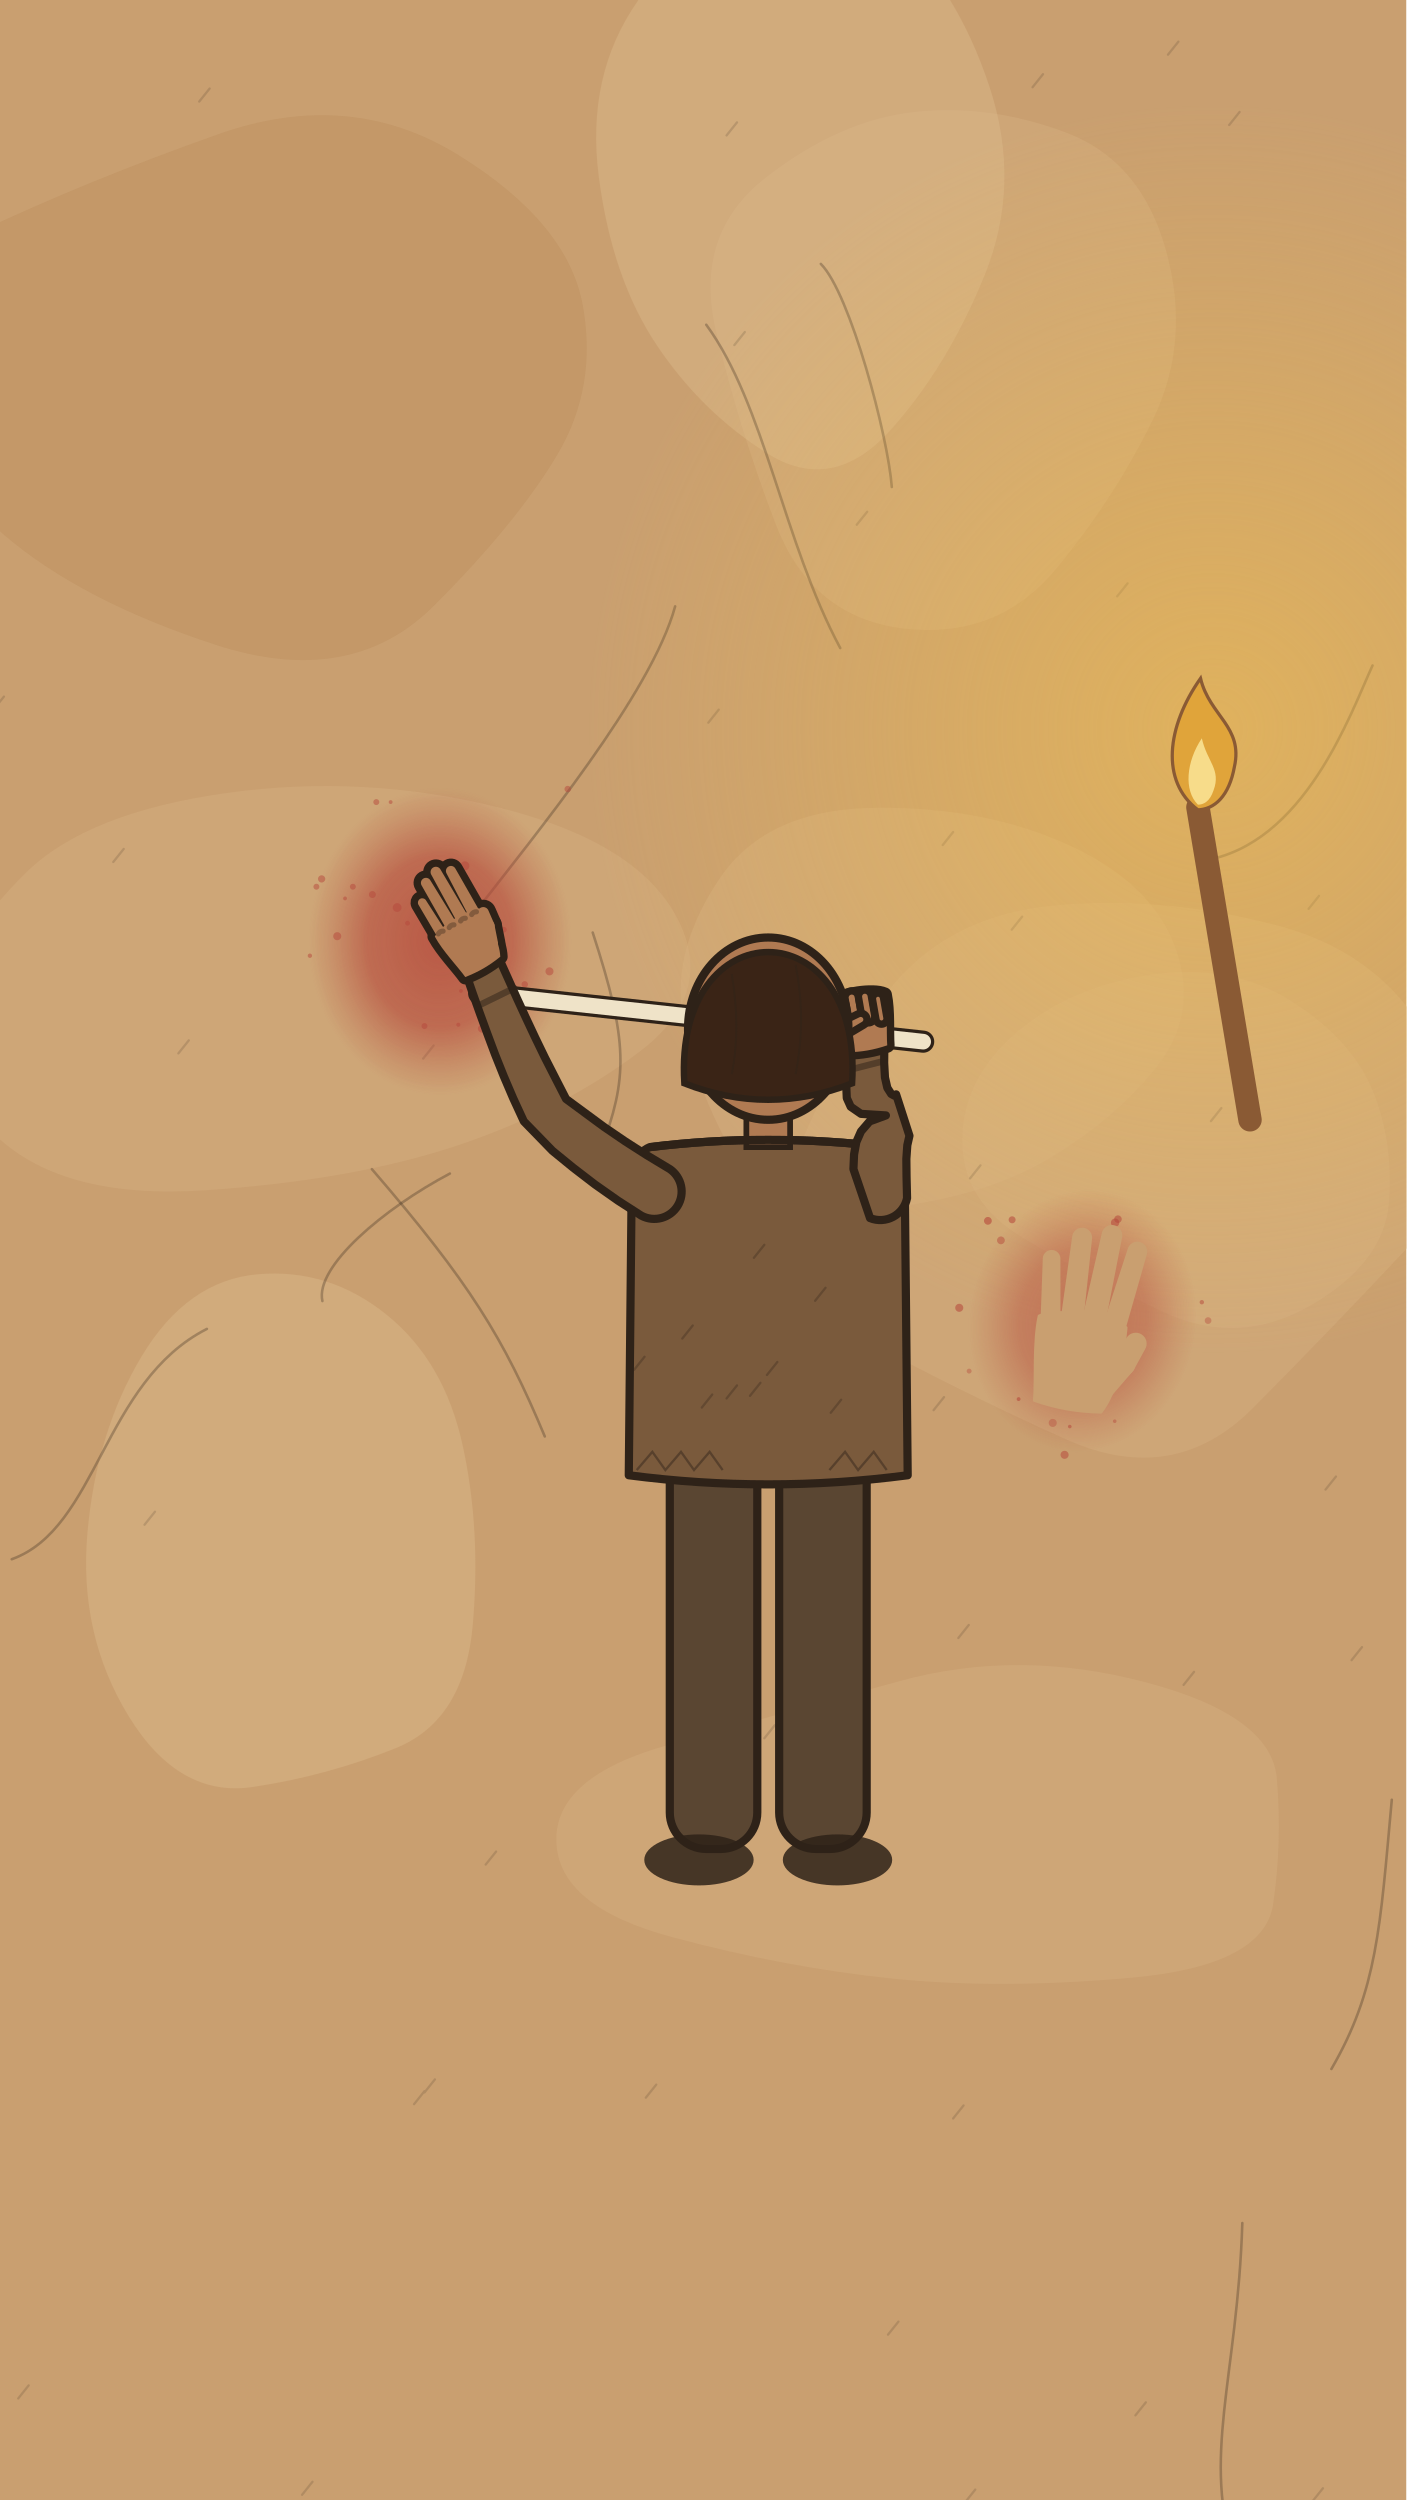
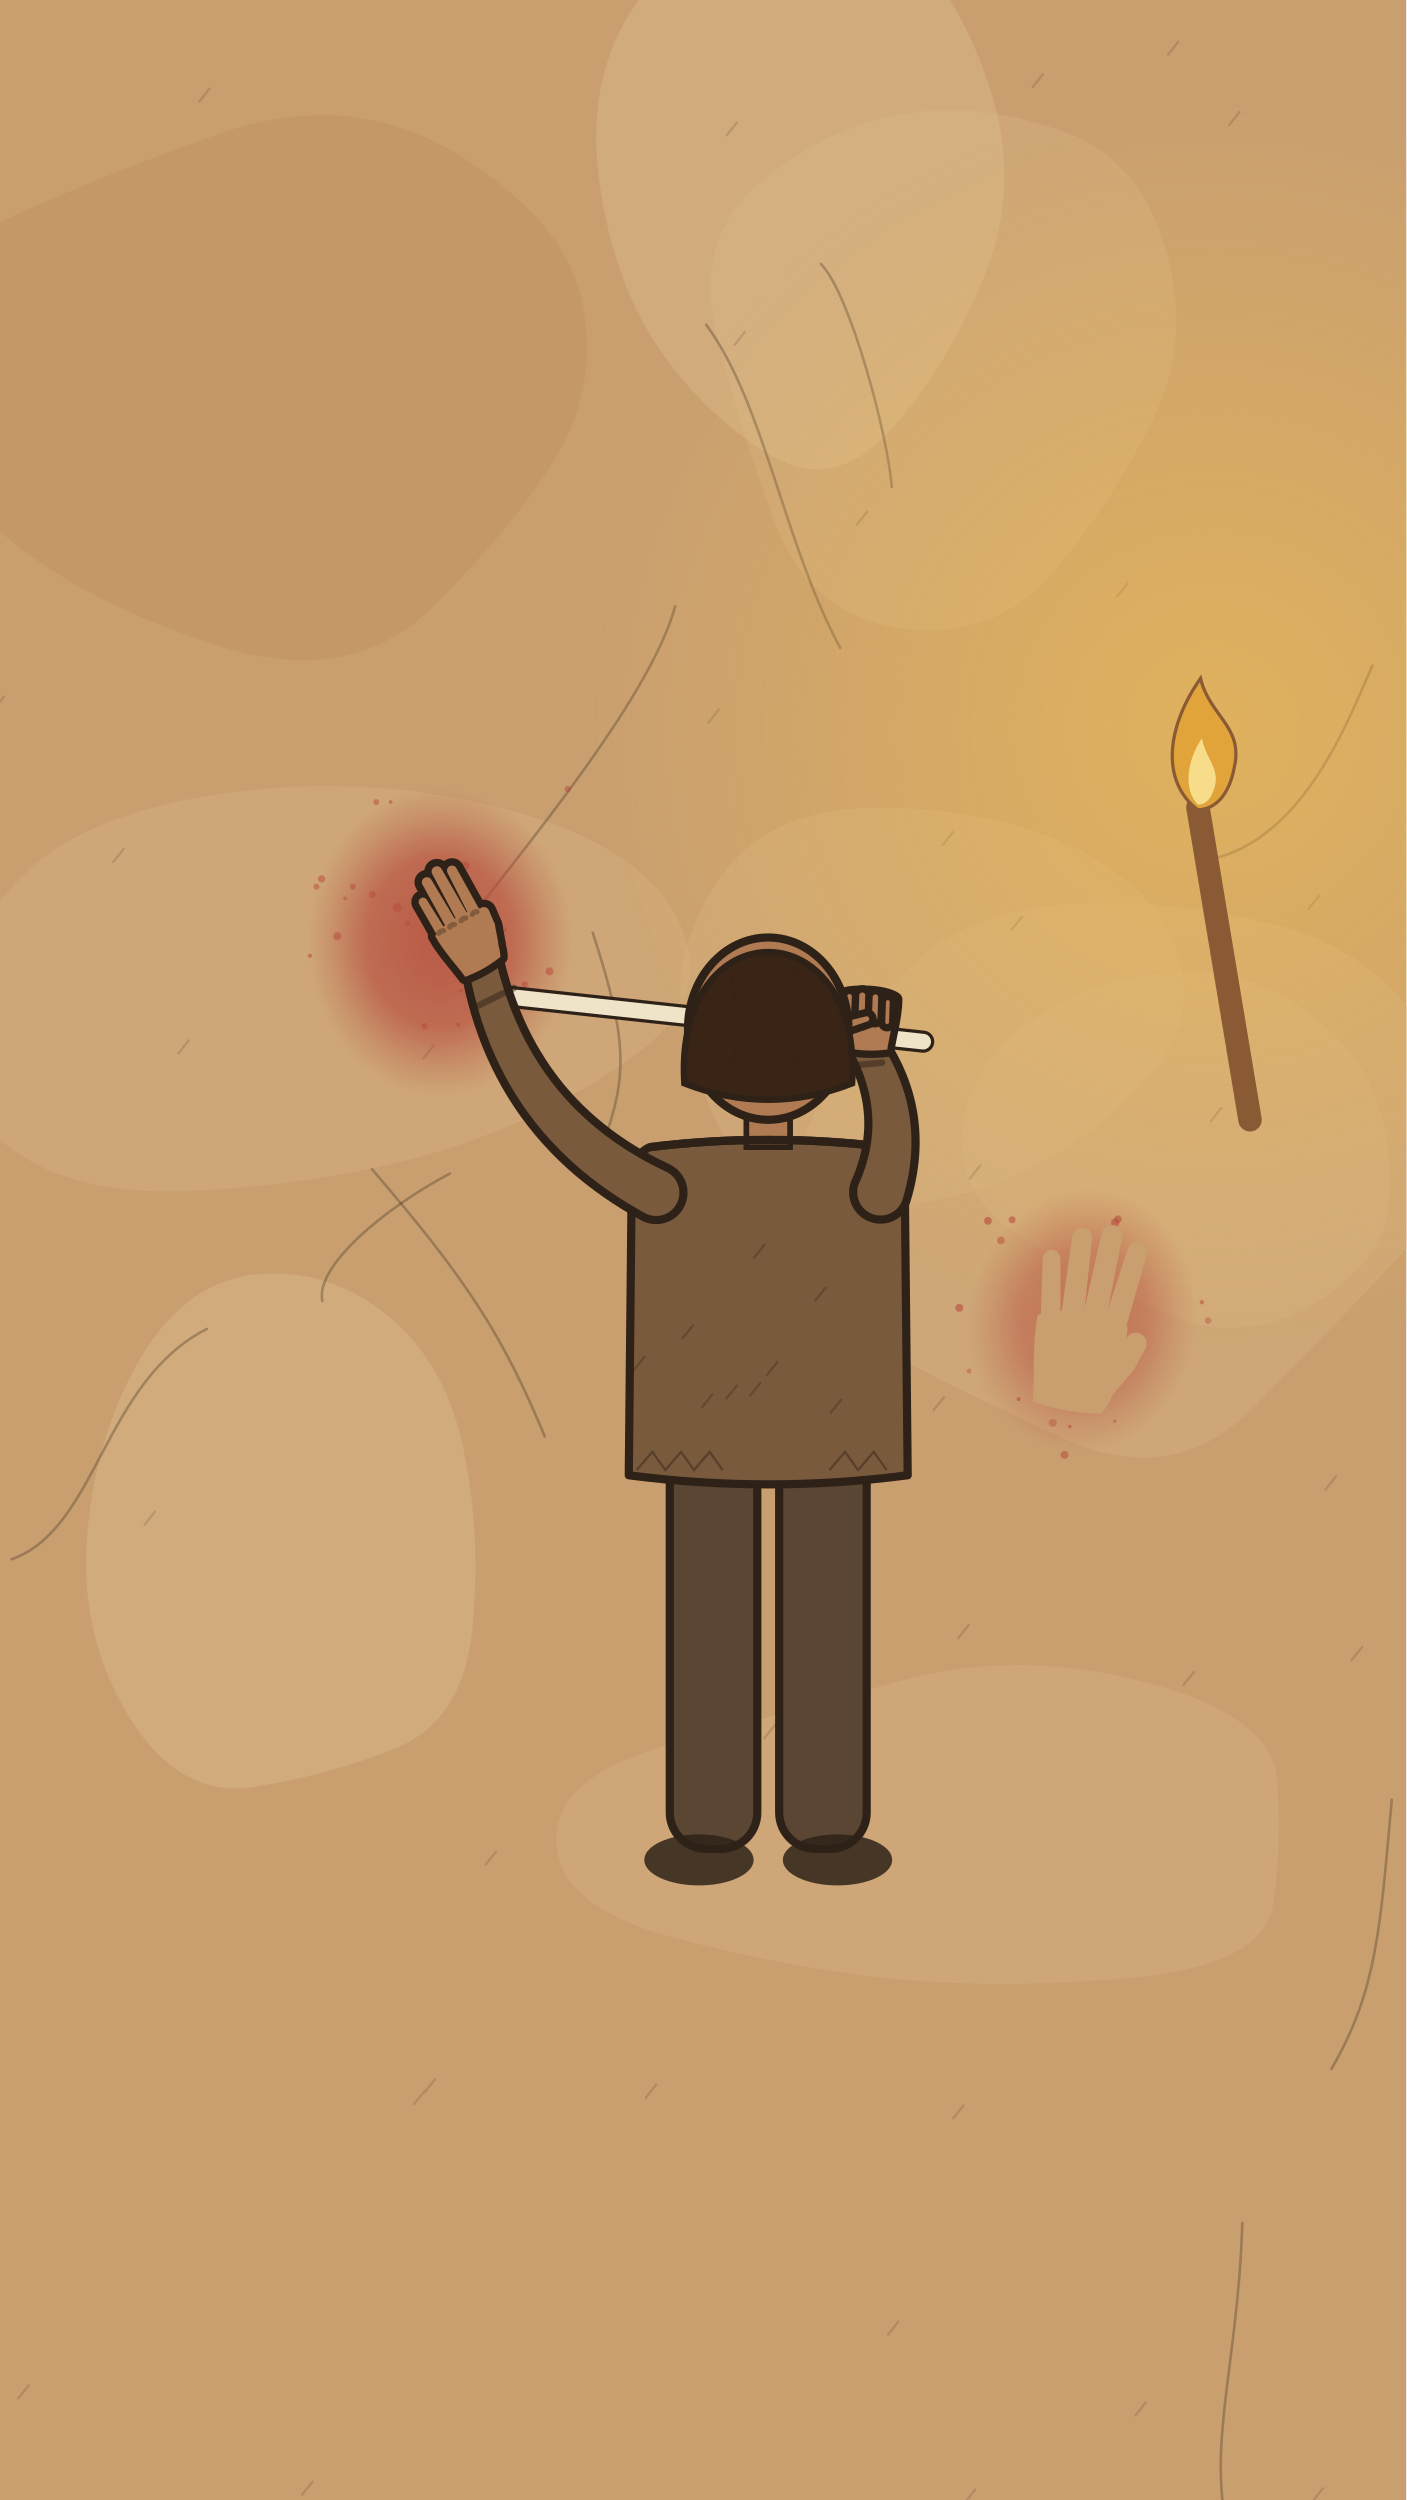
<svg xmlns="http://www.w3.org/2000/svg" viewBox="0 0 1080 1920" width="1080" height="1920">
  <defs>
    <radialGradient id="och9">
      <stop offset="0" stop-color="#b5483b" stop-opacity=".9" />
      <stop offset=".55" stop-color="#b5483b" stop-opacity=".7" />
      <stop offset=".82" stop-color="#b5483b" stop-opacity=".25" />
      <stop offset="1" stop-color="#b5483b" stop-opacity="0" />
    </radialGradient>
    <radialGradient id="tglow9">
      <stop offset="0" stop-color="#f2c14e" stop-opacity=".55" />
      <stop offset="1" stop-color="#f2c14e" stop-opacity="0" />
    </radialGradient>
  </defs>
  <g id="bg-cave-wall-torchlit">
    <rect width="1080" height="1920" fill="#c99f70" />
    <path d="M520.1,705.2 Q550.3,763.1 490.5,808.2 Q430.6,853.2 351.0,879.8 Q271.4,906.4 158.1,914.1 Q44.9,921.8 -6.5,868.8 Q-57.9,815.8 -42.5,766.0 Q-27.0,716.2 20.0,670.2 Q67.0,624.1 173.6,609.1 Q280.2,594.1 385.1,620.7 Q489.9,647.2 520.1,705.2 Z" fill="#d8b384" opacity=".35" />
    <path d="M980.6,1366.0 Q984.7,1414.6 977.8,1462.1 Q970.9,1509.6 869.6,1518.8 Q768.3,1528.0 686.0,1519.6 Q603.6,1511.2 516.2,1487.7 Q428.7,1464.2 427.3,1414.3 Q425.8,1364.5 513.3,1340.1 Q600.8,1315.7 691.3,1291.0 Q781.7,1266.2 879.1,1291.8 Q976.6,1317.4 980.6,1366.0 Z" fill="#d8b384" opacity=".35" />
    <path d="M895.6,192.8 Q914.6,262.2 885.5,322.0 Q856.4,381.8 811.5,436.3 Q766.7,490.8 695.1,482.8 Q623.5,474.8 595.7,402.4 Q567.9,329.9 550.0,254.8 Q532.1,179.7 588.6,136.0 Q645.1,92.2 702.3,86.0 Q759.6,79.7 818.1,101.6 Q876.6,123.4 895.6,192.8 Z" fill="#d8b384" opacity=".35" />
    <path d="M903.4,729.8 Q920.4,780.1 887.2,820.8 Q854.0,861.5 803.4,891.1 Q752.8,920.6 671.8,928.9 Q590.9,937.1 561.1,882.8 Q531.3,828.6 524.0,778.2 Q516.7,727.9 552.9,674.4 Q589.1,621.0 673.4,620.4 Q757.7,619.7 822.0,649.6 Q886.3,679.5 903.4,729.8 Z" fill="#d8b384" opacity=".35" />
    <path d="M447.5,234.0 Q459.1,297.0 428.0,349.3 Q396.9,401.6 333.2,465.3 Q269.4,529.0 165.8,495.3 Q62.3,461.6 3.1,410.8 Q-56.1,359.9 -82.2,290.8 Q-108.2,221.7 -20.4,180.0 Q67.5,138.4 168.1,102.9 Q268.7,67.4 352.3,119.2 Q435.8,171.0 447.5,234.0 Z" fill="#b98a58" opacity=".35" />
    <path d="M1053.9,836.9 Q1070.1,875.7 1066.8,922.6 Q1063.5,969.5 1007.2,1002.2 Q951.0,1035.0 892.0,1007.0 Q833.1,979.0 786.0,950.9 Q738.9,922.9 739.1,875.7 Q739.3,828.6 780.5,793.2 Q821.7,757.8 883.6,748.7 Q945.5,739.5 991.6,768.8 Q1037.7,798.0 1053.9,836.9 Z" fill="#d8b384" opacity=".35" />
    <path d="M759.8,66.2 Q784.7,141.3 756.0,211.8 Q727.3,282.3 683.3,330.9 Q639.2,379.5 589.1,348.1 Q539.1,316.8 504.6,265.4 Q470.1,214.1 459.9,136.0 Q449.7,57.9 489.9,0.6 Q530.0,-56.7 584.5,-75.8 Q639.0,-95.0 686.9,-51.9 Q734.9,-8.8 759.8,66.2 Z" fill="#e0c091" opacity=".35" />
    <path d="M1105.1,814.3 Q1140.6,894.3 1081.8,957.3 Q1023.0,1020.2 962.2,1081.4 Q901.5,1142.5 818.9,1105.5 Q736.4,1068.4 656.6,1025.1 Q576.7,981.7 605.3,903.4 Q634.0,825.2 679.7,764.3 Q725.4,703.5 809.2,695.5 Q893.1,687.5 981.4,710.9 Q1069.6,734.3 1105.1,814.3 Z" fill="#d8b384" opacity=".35" />
    <path d="M355.3,1109.9 Q369.5,1174.5 363.1,1247.9 Q356.7,1321.3 303.9,1342.6 Q251.1,1363.9 194.2,1372.4 Q137.4,1380.9 98.9,1318.2 Q60.4,1255.4 67.1,1177.8 Q73.8,1100.1 108.8,1041.6 Q143.9,983.2 198.2,978.6 Q252.6,974.0 296.8,1009.6 Q341.1,1045.2 355.3,1109.9 Z" fill="#e0c091" opacity=".35" />
    <path d="M455.2,716.2 C482.6,800.6 482.4,827.3 461.2,883.5" fill="none" stroke="#2e2218" stroke-width="2" stroke-linecap="round" opacity="0.3" />
    <path d="M158.9,1020.6 C78.7,1061.5 75.2,1173.7 9.0,1197.5" fill="none" stroke="#2e2218" stroke-width="2" stroke-linecap="round" opacity="0.3" />
    <path d="M518.5,465.7 C500.4,532.5 411.6,640.3 363.5,702.4" fill="none" stroke="#2e2218" stroke-width="2" stroke-linecap="round" opacity="0.3" />
    <path d="M1054.1,511.1 C1037.3,547.6 1001.9,649.3 923.4,661.1" fill="none" stroke="#2e2218" stroke-width="2" stroke-linecap="round" opacity="0.3" />
    <path d="M542.4,249.4 C587.5,311.1 601.5,415.9 645.3,497.7" fill="none" stroke="#2e2218" stroke-width="2" stroke-linecap="round" opacity="0.3" />
    <path d="M345.5,901.3 C294.9,928.0 241.7,972.8 247.6,999.2" fill="none" stroke="#2e2218" stroke-width="2" stroke-linecap="round" opacity="0.3" />
    <path d="M1068.9,1382.2 C1059.9,1480.6 1057.8,1528.2 1022.5,1589.0" fill="none" stroke="#2e2218" stroke-width="2" stroke-linecap="round" opacity="0.3" />
    <path d="M954.1,1707.3 C950.5,1825.6 922.2,1888.2 948.9,1965.3" fill="none" stroke="#2e2218" stroke-width="2" stroke-linecap="round" opacity="0.3" />
    <path d="M630.4,202.7 C652.9,225.1 682.0,335.1 684.9,374.0" fill="none" stroke="#2e2218" stroke-width="2" stroke-linecap="round" opacity="0.3" />
    <path d="M285.6,897.9 C360.8,985.2 386.8,1027.5 418.4,1103.2" fill="none" stroke="#2e2218" stroke-width="2" stroke-linecap="round" opacity="0.3" />
    <path d="M95,652 l-8,10 M690,1783 l-8,10 M1016,1911 l-8,10 M326,1606 l-8,10 M666,393 l-8,10 M145,799 l-8,10 M504,1601 l-8,10 M651,1396 l-8,10 M595,1325 l-8,10 M952,86 l-8,10 M566,94 l-8,10 M161,68 l-8,10 M732,639 l-8,10 M334,1597 l-8,10 M938,851 l-8,10 M552,545 l-8,10 M240,1906 l-8,10 M785,704 l-8,10 M880,1845 l-8,10 M539,1138 l-8,10 M725,1073 l-8,10 M801,57 l-8,10 M1046,1265 l-8,10 M749,1912 l-8,10 M675,819 l-8,10 M3,535 l-8,10 M866,448 l-8,10 M905,32 l-8,10 M740,1617 l-8,10 M614,1175 l-8,10 M917,1284 l-8,10 M333,803 l-8,10 M1013,688 l-8,10 M119,1161 l-8,10 M753,895 l-8,10 M572,255 l-8,10 M1026,1134 l-8,10 M381,1422 l-8,10 M744,1248 l-8,10 M22,1832 l-8,10 " fill="none" stroke="#2e2218" stroke-width="1.8" stroke-linecap="round" opacity="0.16" />
  </g>
  <circle cx="930" cy="560" r="480" fill="url(#tglow9)" />
  <g id="torch-stick">
    <path d="M960,860 L920,620" stroke="#8a5a34" stroke-width="18" stroke-linecap="round" />
  </g>
  <g id="mv-flame-torch">
    <path d="M920,622 c-29,-22 -24,-64 2,-101 c7,29 33,37 26,68 c-4,22 -15,33 -29,33z" fill="#e0a43a" stroke="#8a5a34" stroke-width="2.5" />
    <path d="M920,618 c-11,-11 -9,-33 3,-51 c4,18 15,24 9,40 c-3,9 -8,11 -12,11z" fill="#f7dc8a" />
  </g>
  <g id="older-hand-stencil">
    <ellipse cx="831.5" cy="1014.5" rx="87.5" ry="101.5" transform="rotate(10.0 831.5 1014.5)" fill="url(#och9)" opacity="0.6" />
    <circle cx="744.3" cy="1053.0" r="1.9" fill="#b5483b" opacity="0.40" />
    <circle cx="768.7" cy="952.6" r="3.0" fill="#b5483b" opacity="0.48" />
    <circle cx="923.0" cy="1000.1" r="1.7" fill="#b5483b" opacity="0.51" />
    <circle cx="856.4" cy="939.0" r="3.2" fill="#b5483b" opacity="0.57" />
    <circle cx="777.3" cy="936.8" r="2.7" fill="#b5483b" opacity="0.56" />
    <circle cx="808.5" cy="1092.8" r="3.1" fill="#b5483b" opacity="0.39" />
    <circle cx="856.1" cy="1091.5" r="1.4" fill="#b5483b" opacity="0.44" />
    <circle cx="782.3" cy="1074.5" r="1.5" fill="#b5483b" opacity="0.59" />
    <circle cx="927.8" cy="1014.2" r="2.6" fill="#b5483b" opacity="0.40" />
    <circle cx="736.7" cy="1004.4" r="3.1" fill="#b5483b" opacity="0.56" />
    <circle cx="758.7" cy="937.6" r="3.0" fill="#b5483b" opacity="0.60" />
    <circle cx="817.6" cy="1117.3" r="3.1" fill="#b5483b" opacity="0.53" />
    <circle cx="858.6" cy="936.3" r="2.9" fill="#b5483b" opacity="0.55" />
    <circle cx="821.6" cy="1095.6" r="1.4" fill="#b5483b" opacity="0.55" />
    <g transform="translate(820.0 1080.0) rotate(10.00) scale(70.000)">
      <g fill="#c99f70" stroke="#c99f70" stroke-width="0.034" stroke-linejoin="round">
        <path d="M-0.370,0 C-0.111,0.04 0.111,0.04 0.370,0 C0.500,-0.25 0.510,-0.62 0.480,-0.960 C0.288,-1.050 -0.288,-1.050 -0.480,-0.920 C-0.490,-0.62 -0.390,-0.22 -0.370,0 Z" />
        <path d="M0.462,-0.957 L0.549,-1.792 A0.092,0.092 0 0 0 0.366,-1.815 L0.248,-0.983 A0.107,0.107 0 0 0 0.462,-0.957 Z" />
        <path d="M0.232,-0.996 L0.249,-1.936 A0.097,0.097 0 0 0 0.056,-1.943 L0.008,-1.004 A0.113,0.113 0 0 0 0.232,-0.996 Z" />
        <path d="M-0.013,-0.986 L-0.073,-1.854 A0.092,0.092 0 0 0 -0.258,-1.844 L-0.227,-0.974 A0.107,0.107 0 0 0 -0.013,-0.986 Z" />
        <path d="M-0.259,-0.914 L-0.378,-1.584 A0.08,0.08 0 0 0 -0.535,-1.559 L-0.441,-0.885 A0.092,0.092 0 0 0 -0.259,-0.914 Z" />
        <path d="M0.452,-0.225 L0.616,-0.5 A0.117,0.117 0 0 0 0.421,-0.631 L0.228,-0.376 A0.135,0.135 0 0 0 0.452,-0.225 Z" />
        <path d="M0.628,-0.521 L0.711,-0.768 A0.102,0.102 0 0 0 0.521,-0.845 L0.41,-0.609 A0.117,0.117 0 0 0 0.628,-0.521 Z" />
      </g>
      <g fill="#c99f70" stroke="none">
        <path d="M-0.370,0 C-0.111,0.04 0.111,0.04 0.370,0 C0.500,-0.25 0.510,-0.62 0.480,-0.960 C0.288,-1.050 -0.288,-1.050 -0.480,-0.920 C-0.490,-0.62 -0.390,-0.22 -0.370,0 Z" />
        <path d="M0.462,-0.957 L0.549,-1.792 A0.092,0.092 0 0 0 0.366,-1.815 L0.248,-0.983 A0.107,0.107 0 0 0 0.462,-0.957 Z" />
        <path d="M0.232,-0.996 L0.249,-1.936 A0.097,0.097 0 0 0 0.056,-1.943 L0.008,-1.004 A0.113,0.113 0 0 0 0.232,-0.996 Z" />
        <path d="M-0.013,-0.986 L-0.073,-1.854 A0.092,0.092 0 0 0 -0.258,-1.844 L-0.227,-0.974 A0.107,0.107 0 0 0 -0.013,-0.986 Z" />
        <path d="M-0.259,-0.914 L-0.378,-1.584 A0.08,0.08 0 0 0 -0.535,-1.559 L-0.441,-0.885 A0.092,0.092 0 0 0 -0.259,-0.914 Z" />
        <path d="M0.452,-0.225 L0.616,-0.5 A0.117,0.117 0 0 0 0.421,-0.631 L0.228,-0.376 A0.135,0.135 0 0 0 0.452,-0.225 Z" />
        <path d="M0.628,-0.521 L0.711,-0.768 A0.102,0.102 0 0 0 0.521,-0.845 L0.41,-0.609 A0.117,0.117 0 0 0 0.628,-0.521 Z" />
      </g>
    </g>
  </g>
  <g id="mv-fade-ochre-spray" data-from="0" data-to="1" data-dur="1.8" data-delay=".6">
    <ellipse cx="338" cy="723" rx="101" ry="118" fill="url(#och9)" opacity=".9" />
    <circle cx="271" cy="681" r="2.3" fill="#b5483b" opacity=".5" />
    <circle cx="414" cy="811" r="3.3" fill="#b5483b" opacity=".5" />
    <circle cx="300" cy="616" r="1.5" fill="#b5483b" opacity=".5" />
    <circle cx="305" cy="697" r="3.4" fill="#b5483b" opacity=".5" />
    <circle cx="422" cy="746" r="3.1" fill="#b5483b" opacity=".5" />
    <circle cx="354" cy="761" r="1.5" fill="#b5483b" opacity=".5" />
    <circle cx="238" cy="734" r="1.7" fill="#b5483b" opacity=".5" />
    <circle cx="247" cy="675" r="2.8" fill="#b5483b" opacity=".5" />
    <circle cx="357" cy="665" r="3.5" fill="#b5483b" opacity=".5" />
    <circle cx="436" cy="606" r="2.5" fill="#b5483b" opacity=".5" />
    <circle cx="403" cy="756" r="2.5" fill="#b5483b" opacity=".5" />
    <circle cx="326" cy="788" r="2.3" fill="#b5483b" opacity=".5" />
    <circle cx="313" cy="709" r="1.9" fill="#b5483b" opacity=".5" />
    <circle cx="243" cy="681" r="2.3" fill="#b5483b" opacity=".5" />
    <circle cx="387" cy="714" r="2.2" fill="#b5483b" opacity=".5" />
    <circle cx="265" cy="690" r="1.5" fill="#b5483b" opacity=".5" />
    <circle cx="367" cy="706" r="2.5" fill="#b5483b" opacity=".5" />
    <circle cx="352" cy="787" r="1.6" fill="#b5483b" opacity=".5" />
    <circle cx="370" cy="790" r="3.0" fill="#b5483b" opacity=".5" />
    <circle cx="289" cy="616" r="2.3" fill="#b5483b" opacity=".5" />
    <circle cx="286" cy="687" r="2.7" fill="#b5483b" opacity=".5" />
    <circle cx="259" cy="719" r="3.1" fill="#b5483b" opacity=".5" />
  </g>
  <g id="mv-breathe-person-artist">
    <rect x="514.4" y="1091.0" width="67.2" height="329.0" rx="28.0" fill="#5a4632" stroke="#2e2218" stroke-width="6.3" />
    <ellipse cx="536.8" cy="1428.4" rx="42.0" ry="19.6" fill="#2e2218" opacity=".85" />
    <rect x="598.4" y="1091.0" width="67.2" height="329.0" rx="28.0" fill="#5a4632" stroke="#2e2218" stroke-width="6.3" />
    <ellipse cx="643.2" cy="1428.4" rx="42.0" ry="19.6" fill="#2e2218" opacity=".85" />
    <path d="M499.0,881.0 Q590.0,869.8 681.0,881.0 Q697.8,888.0 695.0,923.0 L697.1,1133.0 Q590.0,1147.0 482.9,1133.0 L485.0,923.0 Q482.2,888.0 499.0,881.0Z" fill="#7a5a3c" stroke="#2e2218" stroke-width="6.3" stroke-linejoin="round" />
    <path d="M489,1129 l12,-14 l10,14 l12,-14 l10,14 l12,-14 l10,14 M637,1129 l12,-14 l10,14 l12,-14 l10,14" fill="none" stroke="#2e2218" stroke-width="1.8" opacity=".45" />
    <path d="M646,1075 l-8,10 M587,956 l-8,10 M495,1042 l-8,10 M584,1062 l-8,10 M566,1064 l-8,10 M547,1071 l-8,10 M634,989 l-8,10 M597,1046 l-8,10 M532,1018 l-8,10 " fill="none" stroke="#2e2218" stroke-width="1.8" stroke-linecap="round" opacity="0.3" />
    <rect x="573.2" y="846.0" width="33.6" height="35.0" fill="#b07a52" stroke="#2e2218" stroke-width="4.4" />
    <path d="M499.0,881.0 Q590.0,869.8 681.0,881.0" fill="none" stroke="#2e2218" stroke-width="6.3" />
    <g id="blowpipe-bone">
      <path d="M709,800 L368,763" stroke="#2e2218" stroke-width="17" stroke-linecap="round" />
      <path d="M709,800 L368,763" stroke="#efe3c8" stroke-width="12" stroke-linecap="round" />
      <path d="M532,779 l40,-6" stroke="#8a5a34" stroke-width="2" opacity=".6" />
    </g>
-     <g class="mv mv-limb-artist-l-1" data-pivot="503.9 916.0" data-amp="0">
-       <path d="M514.50,897.89 L497.03,887.38 L480.11,876.54 L463.79,865.41 L448.23,853.95 L434.73,844.00 L426.67,828.27 L418.52,812.32 L410.97,796.73 L403.79,781.43 L396.92,766.52 L390.32,751.78 L383.93,737.59 A14.00,14.00 0 0 0 357.77,747.51 L363.02,762.74 L368.47,778.04 L374.20,793.71 L380.25,809.92 L386.90,826.55 L394.17,843.56 L402.32,861.22 L424.32,883.84 L440.26,896.85 L456.90,909.63 L474.70,922.15 L492.50,933.59 A21.00,21.00 0 0 0 514.50,897.89 Z" fill="#7a5a3c" stroke="#2e2218" stroke-width="6.30" stroke-linejoin="round" />
-       <path d="M394.85,758.89 L367.23,772.43" stroke="#2e2218" stroke-width="5.04" stroke-linecap="round" opacity=".5" />
-       <g transform="translate(370.78 742.57) rotate(329.87) scale(42.000)">
+     <g class="mv mv-limb-artist-l-1" data-pivot="503.9 916.0" data-amp="0" data-armfixed="1">
+       <path d="M513.48,897.31 L506.56,893.97 L499.91,890.55 L493.37,886.94 L486.76,883.04 L480.46,879.06 L474.28,874.89 L468.24,870.53 L462.35,865.98 L456.61,861.24 L451.03,856.30 L445.62,851.17 L440.40,845.86 L435.36,840.36 L430.51,834.67 L425.74,828.65 L421.31,822.62 L417.09,816.42 L413.07,810.07 L409.27,803.58 L405.69,796.94 L402.32,790.18 L399.16,783.29 L396.22,776.29 L393.49,769.19 L390.92,761.84 L388.61,754.55 L386.49,747.18 L384.54,739.61 A14.00,14.00 0 0 0 357.16,745.49 L358.75,753.72 L360.59,762.06 L362.68,770.35 L364.96,778.46 L367.53,786.65 L370.37,794.78 L373.47,802.83 L376.84,810.79 L380.48,818.65 L384.39,826.39 L388.57,834.01 L393.03,841.49 L397.75,848.81 L402.61,855.81 L407.85,862.80 L413.34,869.60 L419.07,876.21 L425.02,882.62 L431.20,888.82 L437.59,894.81 L444.17,900.58 L450.94,906.14 L457.88,911.47 L464.97,916.58 L472.03,921.36 L479.40,926.05 L486.90,930.52 L494.32,934.69 A21.00,21.00 0 0 0 513.48,897.31Z" fill="#7a5a3c" stroke="#2e2218" stroke-width="6.30" stroke-linejoin="round" />
+       <path d="M394.79,758.73 L367.23,772.34" stroke="#2e2218" stroke-width="5.04" stroke-linecap="round" opacity=".5" />
+       <g transform="translate(370.78 742.57) rotate(330.51) scale(42.000)">
        <g fill="#2e2218" stroke="#2e2218" stroke-width="0.27" stroke-linejoin="round">
          <path d="M-0.370,0 C-0.111,0.04 0.111,0.04 0.370,0 C0.500,-0.25 0.510,-0.62 0.480,-0.960 C0.288,-1.050 -0.288,-1.050 -0.480,-0.920 C-0.490,-0.62 -0.390,-0.22 -0.370,0 Z" />
          <path d="M0.463,-0.967 L0.469,-1.807 A0.092,0.092 0 0 0 0.285,-1.812 L0.247,-0.973 A0.107,0.107 0 0 0 0.463,-0.967 Z" />
          <path d="M0.233,-0.999 L0.225,-1.939 A0.097,0.097 0 0 0 0.032,-1.941 L0.007,-1.001 A0.113,0.113 0 0 0 0.233,-0.999 Z" />
          <path d="M-0.013,-0.981 L-0.035,-1.851 A0.092,0.092 0 0 0 -0.22,-1.849 L-0.228,-0.979 A0.107,0.107 0 0 0 -0.013,-0.981 Z" />
          <path d="M-0.258,-0.902 L-0.288,-1.582 A0.08,0.08 0 0 0 -0.447,-1.578 L-0.443,-0.898 A0.092,0.092 0 0 0 -0.258,-0.902 Z" />
          <path d="M0.465,-0.249 L0.569,-0.553 A0.117,0.117 0 0 0 0.351,-0.641 L0.215,-0.351 A0.135,0.135 0 0 0 0.465,-0.249 Z" />
          <path d="M0.576,-0.576 L0.606,-0.835 A0.102,0.102 0 0 0 0.404,-0.871 L0.344,-0.617 A0.117,0.117 0 0 0 0.576,-0.576 Z" />
        </g>
        <g fill="#b07a52" stroke="none">
          <path d="M-0.370,0 C-0.111,0.04 0.111,0.04 0.370,0 C0.500,-0.25 0.510,-0.62 0.480,-0.960 C0.288,-1.050 -0.288,-1.050 -0.480,-0.920 C-0.490,-0.62 -0.390,-0.22 -0.370,0 Z" />
          <path d="M0.463,-0.967 L0.469,-1.807 A0.092,0.092 0 0 0 0.285,-1.812 L0.247,-0.973 A0.107,0.107 0 0 0 0.463,-0.967 Z" />
          <path d="M0.233,-0.999 L0.225,-1.939 A0.097,0.097 0 0 0 0.032,-1.941 L0.007,-1.001 A0.113,0.113 0 0 0 0.233,-0.999 Z" />
          <path d="M-0.013,-0.981 L-0.035,-1.851 A0.092,0.092 0 0 0 -0.22,-1.849 L-0.228,-0.979 A0.107,0.107 0 0 0 -0.013,-0.981 Z" />
          <path d="M-0.258,-0.902 L-0.288,-1.582 A0.08,0.08 0 0 0 -0.447,-1.578 L-0.443,-0.898 A0.092,0.092 0 0 0 -0.258,-0.902 Z" />
          <path d="M0.465,-0.249 L0.569,-0.553 A0.117,0.117 0 0 0 0.351,-0.641 L0.215,-0.351 A0.135,0.135 0 0 0 0.465,-0.249 Z" />
          <path d="M0.576,-0.576 L0.606,-0.835 A0.102,0.102 0 0 0 0.404,-0.871 L0.344,-0.617 A0.117,0.117 0 0 0 0.576,-0.576 Z" />
        </g>
        <g fill="none" stroke="#2e2218" stroke-width="0.095" stroke-linecap="round" opacity=".35">
          <path d="M0.305,-0.93 q0.050,-0.03 0.100,0" />
          <path d="M0.070,-0.93 q0.050,-0.03 0.100,0" />
          <path d="M-0.170,-0.93 q0.050,-0.03 0.100,0" />
          <path d="M-0.400,-0.93 q0.050,-0.03 0.100,0" />
        </g>
      </g>
    </g>
-     <g class="mv mv-limb-artist-r-1" data-pivot="676.1 916.0" data-amp="0">
-       <path d="M696.62,920.15 L696.22,903.45 L696.08,889.98 L696.81,879.56 L698.46,872.27 L688.20,840.48 L686.65,841.10 L686.87,841.46 L684.45,840.14 L681.47,835.47 L679.65,827.48 L679.03,816.25 L679.19,801.23 A14.00,14.00 0 0 0 652.44,808.21 L651.10,823.85 L649.96,834.84 L650.33,843.30 L653.35,849.98 L661.26,855.44 L680.37,856.64 L667.86,861.23 L661.23,868.94 L657.66,877.08 L655.92,886.60 L655.43,897.86 L668.20,935.50 A21.00,21.00 0 0 0 696.62,920.15 Z" fill="#7a5a3c" stroke="#2e2218" stroke-width="6.30" stroke-linejoin="round" />
-       <path d="M679.17,814.78 L650.16,822.23" stroke="#2e2218" stroke-width="5.04" stroke-linecap="round" opacity=".5" />
-       <g transform="translate(666.09 805.49) rotate(-9.88) scale(42.000)">
+     <g class="mv mv-limb-artist-r-1" data-pivot="676.1 916.0" data-amp="0" data-armfixed="1">
+       <path d="M695.82,923.21 L697.11,918.84 L698.35,914.23 L699.46,909.58 L700.39,905.10 L701.23,900.39 L701.92,895.64 L702.47,890.88 L702.85,886.09 L703.08,881.30 L703.15,876.50 L703.04,871.70 L702.77,866.92 L702.33,862.15 L701.75,857.62 L700.98,852.91 L700.04,848.24 L698.95,843.62 L697.69,839.05 L696.29,834.54 L694.73,830.10 L693.03,825.73 L691.20,821.43 L689.23,817.21 L687.15,813.08 L685.02,809.16 L682.71,805.18 L680.30,801.28 L677.86,797.58 A14.00,14.00 0 0 0 653.77,811.86 L655.49,815.32 L657.05,818.69 L658.50,822.08 L659.91,825.65 L661.14,829.09 L662.26,832.56 L663.27,836.04 L664.15,839.53 L664.92,843.04 L665.56,846.55 L666.08,850.07 L666.47,853.59 L666.74,857.11 L666.88,860.63 L666.90,864.36 L666.79,867.86 L666.54,871.36 L666.18,874.83 L665.70,878.30 L665.10,881.74 L664.39,885.16 L663.57,888.56 L662.64,891.93 L661.61,895.28 L660.42,898.81 L659.19,902.10 L657.86,905.36 L656.38,908.79 A21.00,21.00 0 0 0 695.82,923.21Z" fill="#7a5a3c" stroke="#2e2218" stroke-width="6.30" stroke-linejoin="round" />
+       <path d="M677.45,816.14 L647.16,819.06" stroke="#2e2218" stroke-width="5.04" stroke-linecap="round" opacity=".5" />
+       <g transform="translate(665.92 805.53) rotate(1.96) scale(42.000)">
        <g fill="#2e2218" stroke="#2e2218" stroke-width="0.27" stroke-linejoin="round">
          <path d="M0.370,0 C0.111,0.04 -0.111,0.04 -0.370,0 C-0.500,-0.25 -0.510,-0.62 -0.480,-0.960 C-0.288,-1.050 0.288,-1.050 0.480,-0.920 C0.490,-0.62 0.390,-0.22 0.370,0 Z" />
        </g>
        <g fill="#b07a52" stroke="none">
          <path d="M0.370,0 C0.111,0.04 -0.111,0.04 -0.370,0 C-0.500,-0.25 -0.510,-0.62 -0.480,-0.960 C-0.288,-1.050 0.288,-1.050 0.480,-0.920 C0.490,-0.62 0.390,-0.22 0.370,0 Z" />
        </g>
        <path d="M-0.473,-0.94 L-0.473,-0.57 A0.118,0.118 0 0 0 -0.237,-0.57 L-0.237,-0.94 A0.118,0.118 0 0 0 -0.473,-0.94 Z" fill="#b07a52" stroke="#2e2218" stroke-width="0.135" stroke-linejoin="round" />
        <path d="M-0.244,-0.97 L-0.244,-0.6 A0.124,0.124 0 0 0 0.004,-0.6 L0.004,-0.97 A0.124,0.124 0 0 0 -0.244,-0.97 Z" fill="#b07a52" stroke="#2e2218" stroke-width="0.135" stroke-linejoin="round" />
        <path d="M0.002,-0.95 L0.002,-0.58 A0.118,0.118 0 0 0 0.238,-0.58 L0.238,-0.95 A0.118,0.118 0 0 0 0.002,-0.95 Z" fill="#b07a52" stroke="#2e2218" stroke-width="0.135" stroke-linejoin="round" />
        <path d="M0.248,-0.87 L0.248,-0.5 A0.102,0.102 0 0 0 0.452,-0.5 L0.452,-0.87 A0.102,0.102 0 0 0 0.248,-0.87 Z" fill="#b07a52" stroke="#2e2218" stroke-width="0.135" stroke-linejoin="round" />
        <path d="M-0.427,-0.272 L0.016,-0.441 A0.115,0.115 0 0 0 -0.056,-0.659 L-0.513,-0.528 A0.135,0.135 0 0 0 -0.427,-0.272 Z" fill="#b07a52" stroke="#2e2218" stroke-width="0.135" stroke-linejoin="round" />
      </g>
    </g>
    <g id="head-artist">
      <ellipse cx="590.0" cy="790.0" rx="61.6" ry="70.0" fill="#b07a52" stroke="#2e2218" stroke-width="6.3" />
      <path d="M525.6,832.0 C517.2,697.6 662.8,697.6 654.4,832.0 Q590.0,857.2 525.6,832.0Z" fill="#3a2416" stroke="#2e2218" stroke-width="5.0" />
      <path d="M562.0,748.0 q7.0,42.0 0,77.0 M611.0,741.0 q8.4,42.0 0,84.0" fill="none" stroke="#2e2218" stroke-width="1.6" opacity=".4" />
    </g>
  </g>
</svg>
